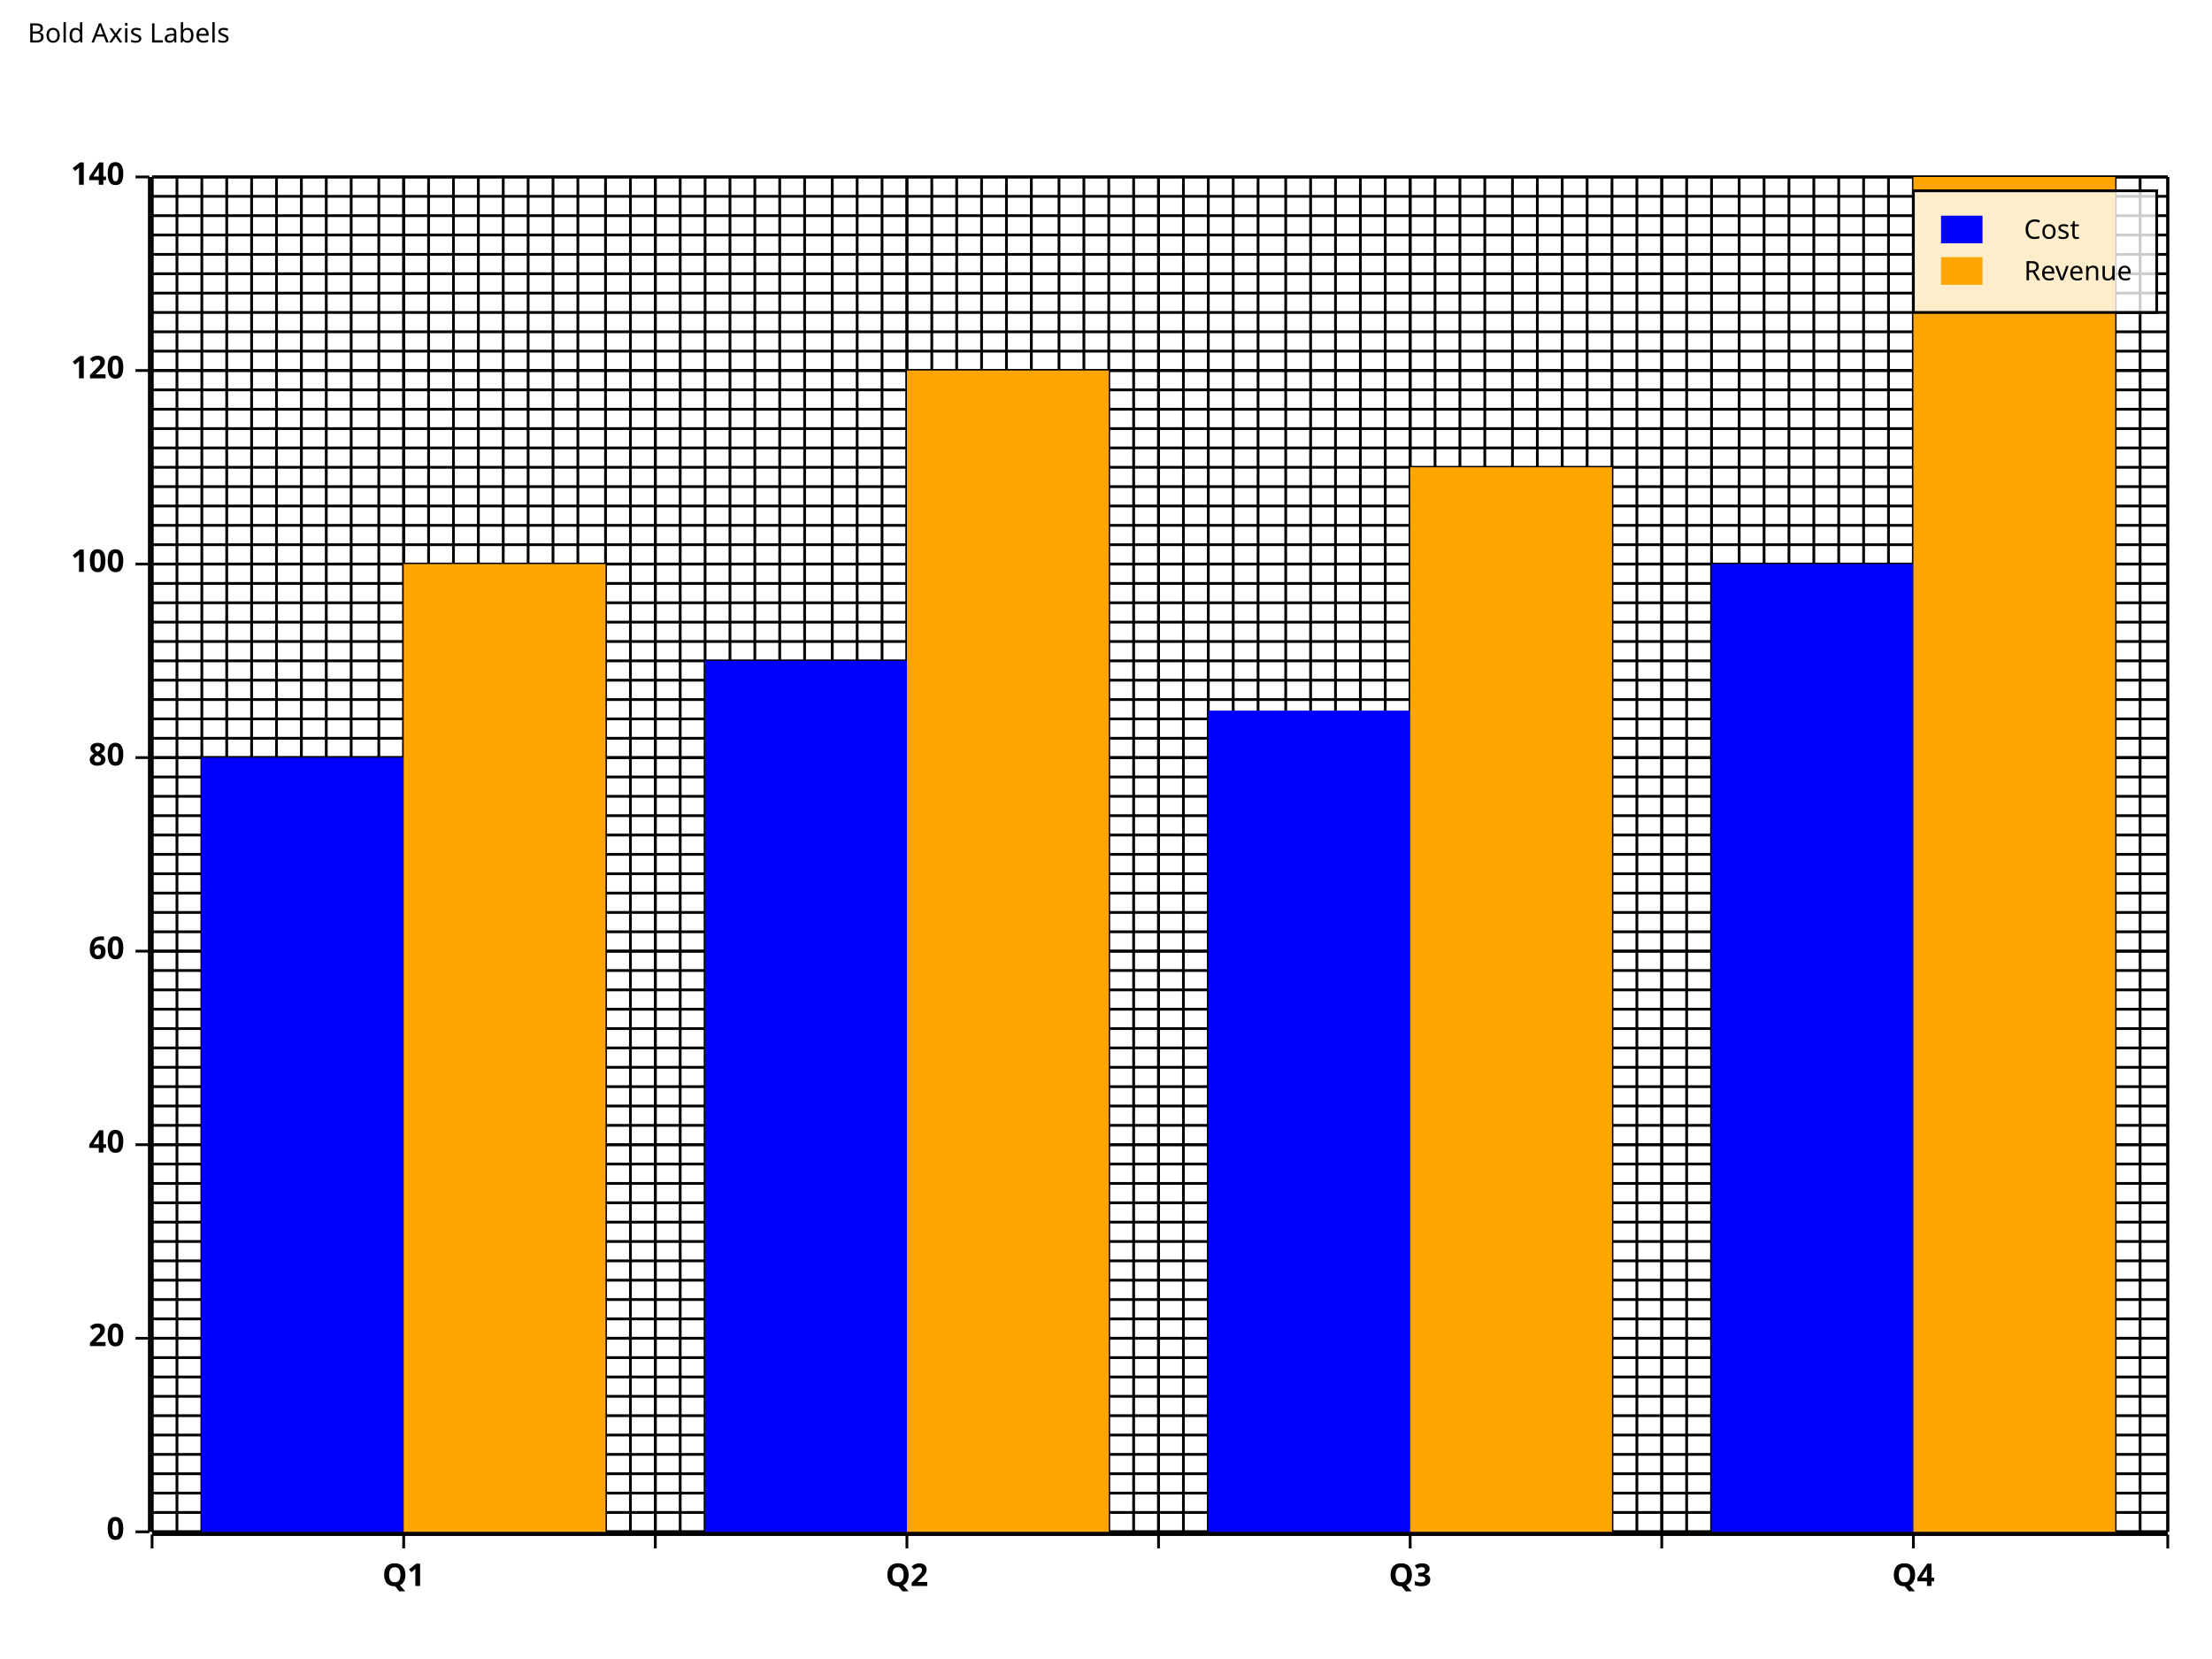
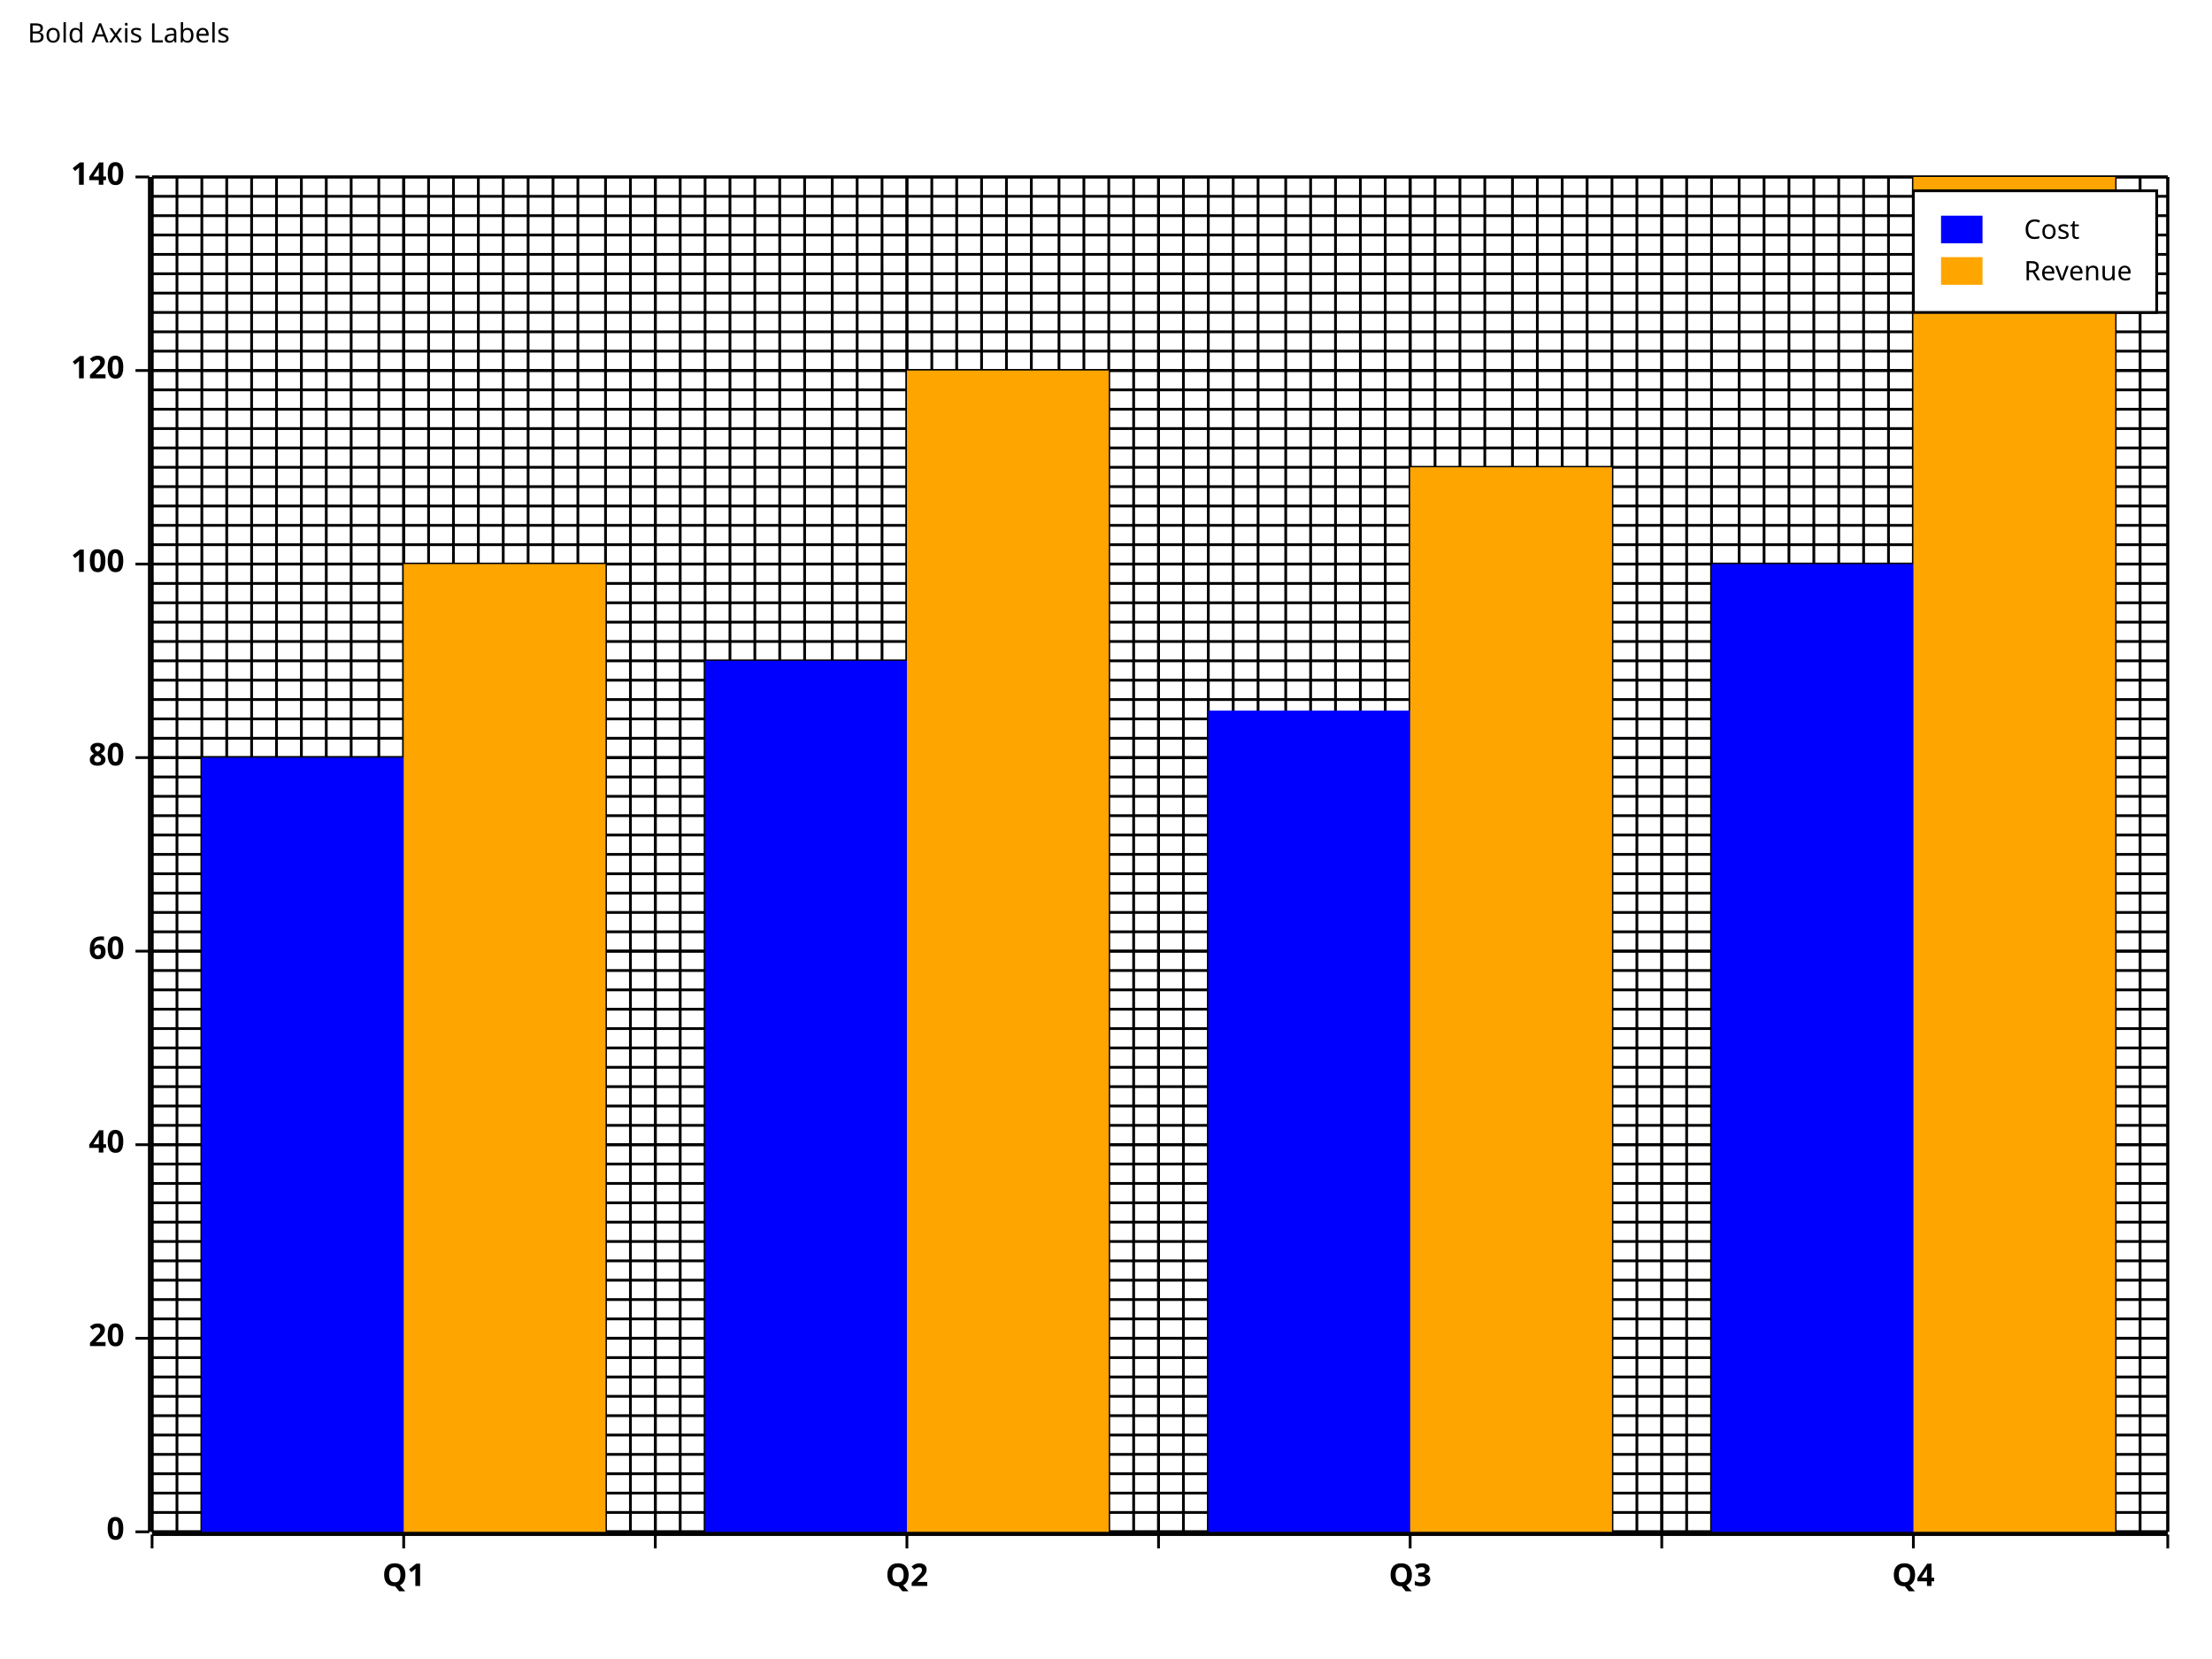
<svg xmlns="http://www.w3.org/2000/svg" width="800" height="600" viewBox="0 0 800 600">
  <rect x="0" y="0" width="800" height="600" opacity="1" fill="#FFFFFF" stroke="none" />
  <text x="10" y="8" dy="0.76em" text-anchor="start" font-family="sans-serif" font-size="9.677" opacity="1" fill="#000000">
Bold Axis Labels
</text>
  <text x="400" y="47" dy="0.76em" text-anchor="middle" font-family="sans-serif" font-size="12.097" opacity="1" fill="#000000">

</text>
  <line opacity="1" stroke="#000000" stroke-width="1" x1="55" y1="554" x2="55" y2="64" />
  <line opacity="1" stroke="#000000" stroke-width="1" x1="64" y1="554" x2="64" y2="64" />
  <line opacity="1" stroke="#000000" stroke-width="1" x1="73" y1="554" x2="73" y2="64" />
  <line opacity="1" stroke="#000000" stroke-width="1" x1="82" y1="554" x2="82" y2="64" />
  <line opacity="1" stroke="#000000" stroke-width="1" x1="91" y1="554" x2="91" y2="64" />
  <line opacity="1" stroke="#000000" stroke-width="1" x1="100" y1="554" x2="100" y2="64" />
  <line opacity="1" stroke="#000000" stroke-width="1" x1="109" y1="554" x2="109" y2="64" />
  <line opacity="1" stroke="#000000" stroke-width="1" x1="118" y1="554" x2="118" y2="64" />
  <line opacity="1" stroke="#000000" stroke-width="1" x1="127" y1="554" x2="127" y2="64" />
  <line opacity="1" stroke="#000000" stroke-width="1" x1="137" y1="554" x2="137" y2="64" />
  <line opacity="1" stroke="#000000" stroke-width="1" x1="146" y1="554" x2="146" y2="64" />
  <line opacity="1" stroke="#000000" stroke-width="1" x1="155" y1="554" x2="155" y2="64" />
  <line opacity="1" stroke="#000000" stroke-width="1" x1="164" y1="554" x2="164" y2="64" />
  <line opacity="1" stroke="#000000" stroke-width="1" x1="173" y1="554" x2="173" y2="64" />
  <line opacity="1" stroke="#000000" stroke-width="1" x1="182" y1="554" x2="182" y2="64" />
  <line opacity="1" stroke="#000000" stroke-width="1" x1="191" y1="554" x2="191" y2="64" />
  <line opacity="1" stroke="#000000" stroke-width="1" x1="200" y1="554" x2="200" y2="64" />
  <line opacity="1" stroke="#000000" stroke-width="1" x1="209" y1="554" x2="209" y2="64" />
  <line opacity="1" stroke="#000000" stroke-width="1" x1="219" y1="554" x2="219" y2="64" />
  <line opacity="1" stroke="#000000" stroke-width="1" x1="228" y1="554" x2="228" y2="64" />
  <line opacity="1" stroke="#000000" stroke-width="1" x1="237" y1="554" x2="237" y2="64" />
  <line opacity="1" stroke="#000000" stroke-width="1" x1="246" y1="554" x2="246" y2="64" />
  <line opacity="1" stroke="#000000" stroke-width="1" x1="255" y1="554" x2="255" y2="64" />
  <line opacity="1" stroke="#000000" stroke-width="1" x1="264" y1="554" x2="264" y2="64" />
  <line opacity="1" stroke="#000000" stroke-width="1" x1="273" y1="554" x2="273" y2="64" />
  <line opacity="1" stroke="#000000" stroke-width="1" x1="282" y1="554" x2="282" y2="64" />
  <line opacity="1" stroke="#000000" stroke-width="1" x1="291" y1="554" x2="291" y2="64" />
  <line opacity="1" stroke="#000000" stroke-width="1" x1="301" y1="554" x2="301" y2="64" />
  <line opacity="1" stroke="#000000" stroke-width="1" x1="310" y1="554" x2="310" y2="64" />
  <line opacity="1" stroke="#000000" stroke-width="1" x1="319" y1="554" x2="319" y2="64" />
  <line opacity="1" stroke="#000000" stroke-width="1" x1="328" y1="554" x2="328" y2="64" />
  <line opacity="1" stroke="#000000" stroke-width="1" x1="337" y1="554" x2="337" y2="64" />
  <line opacity="1" stroke="#000000" stroke-width="1" x1="346" y1="554" x2="346" y2="64" />
  <line opacity="1" stroke="#000000" stroke-width="1" x1="355" y1="554" x2="355" y2="64" />
  <line opacity="1" stroke="#000000" stroke-width="1" x1="364" y1="554" x2="364" y2="64" />
  <line opacity="1" stroke="#000000" stroke-width="1" x1="373" y1="554" x2="373" y2="64" />
  <line opacity="1" stroke="#000000" stroke-width="1" x1="383" y1="554" x2="383" y2="64" />
  <line opacity="1" stroke="#000000" stroke-width="1" x1="392" y1="554" x2="392" y2="64" />
  <line opacity="1" stroke="#000000" stroke-width="1" x1="401" y1="554" x2="401" y2="64" />
  <line opacity="1" stroke="#000000" stroke-width="1" x1="410" y1="554" x2="410" y2="64" />
  <line opacity="1" stroke="#000000" stroke-width="1" x1="419" y1="554" x2="419" y2="64" />
  <line opacity="1" stroke="#000000" stroke-width="1" x1="428" y1="554" x2="428" y2="64" />
  <line opacity="1" stroke="#000000" stroke-width="1" x1="437" y1="554" x2="437" y2="64" />
  <line opacity="1" stroke="#000000" stroke-width="1" x1="446" y1="554" x2="446" y2="64" />
  <line opacity="1" stroke="#000000" stroke-width="1" x1="455" y1="554" x2="455" y2="64" />
  <line opacity="1" stroke="#000000" stroke-width="1" x1="465" y1="554" x2="465" y2="64" />
  <line opacity="1" stroke="#000000" stroke-width="1" x1="474" y1="554" x2="474" y2="64" />
  <line opacity="1" stroke="#000000" stroke-width="1" x1="483" y1="554" x2="483" y2="64" />
  <line opacity="1" stroke="#000000" stroke-width="1" x1="492" y1="554" x2="492" y2="64" />
  <line opacity="1" stroke="#000000" stroke-width="1" x1="501" y1="554" x2="501" y2="64" />
  <line opacity="1" stroke="#000000" stroke-width="1" x1="510" y1="554" x2="510" y2="64" />
  <line opacity="1" stroke="#000000" stroke-width="1" x1="519" y1="554" x2="519" y2="64" />
  <line opacity="1" stroke="#000000" stroke-width="1" x1="528" y1="554" x2="528" y2="64" />
  <line opacity="1" stroke="#000000" stroke-width="1" x1="537" y1="554" x2="537" y2="64" />
  <line opacity="1" stroke="#000000" stroke-width="1" x1="547" y1="554" x2="547" y2="64" />
  <line opacity="1" stroke="#000000" stroke-width="1" x1="556" y1="554" x2="556" y2="64" />
  <line opacity="1" stroke="#000000" stroke-width="1" x1="565" y1="554" x2="565" y2="64" />
  <line opacity="1" stroke="#000000" stroke-width="1" x1="574" y1="554" x2="574" y2="64" />
  <line opacity="1" stroke="#000000" stroke-width="1" x1="583" y1="554" x2="583" y2="64" />
  <line opacity="1" stroke="#000000" stroke-width="1" x1="592" y1="554" x2="592" y2="64" />
  <line opacity="1" stroke="#000000" stroke-width="1" x1="601" y1="554" x2="601" y2="64" />
  <line opacity="1" stroke="#000000" stroke-width="1" x1="610" y1="554" x2="610" y2="64" />
  <line opacity="1" stroke="#000000" stroke-width="1" x1="619" y1="554" x2="619" y2="64" />
  <line opacity="1" stroke="#000000" stroke-width="1" x1="629" y1="554" x2="629" y2="64" />
  <line opacity="1" stroke="#000000" stroke-width="1" x1="638" y1="554" x2="638" y2="64" />
  <line opacity="1" stroke="#000000" stroke-width="1" x1="647" y1="554" x2="647" y2="64" />
  <line opacity="1" stroke="#000000" stroke-width="1" x1="656" y1="554" x2="656" y2="64" />
  <line opacity="1" stroke="#000000" stroke-width="1" x1="665" y1="554" x2="665" y2="64" />
  <line opacity="1" stroke="#000000" stroke-width="1" x1="674" y1="554" x2="674" y2="64" />
  <line opacity="1" stroke="#000000" stroke-width="1" x1="683" y1="554" x2="683" y2="64" />
  <line opacity="1" stroke="#000000" stroke-width="1" x1="692" y1="554" x2="692" y2="64" />
  <line opacity="1" stroke="#000000" stroke-width="1" x1="701" y1="554" x2="701" y2="64" />
  <line opacity="1" stroke="#000000" stroke-width="1" x1="711" y1="554" x2="711" y2="64" />
  <line opacity="1" stroke="#000000" stroke-width="1" x1="720" y1="554" x2="720" y2="64" />
  <line opacity="1" stroke="#000000" stroke-width="1" x1="729" y1="554" x2="729" y2="64" />
  <line opacity="1" stroke="#000000" stroke-width="1" x1="738" y1="554" x2="738" y2="64" />
  <line opacity="1" stroke="#000000" stroke-width="1" x1="747" y1="554" x2="747" y2="64" />
  <line opacity="1" stroke="#000000" stroke-width="1" x1="756" y1="554" x2="756" y2="64" />
  <line opacity="1" stroke="#000000" stroke-width="1" x1="765" y1="554" x2="765" y2="64" />
  <line opacity="1" stroke="#000000" stroke-width="1" x1="774" y1="554" x2="774" y2="64" />
  <line opacity="1" stroke="#000000" stroke-width="1" x1="784" y1="554" x2="784" y2="64" />
  <line opacity="1" stroke="#000000" stroke-width="1" x1="55" y1="554" x2="784" y2="554" />
  <line opacity="1" stroke="#000000" stroke-width="1" x1="55" y1="547" x2="784" y2="547" />
  <line opacity="1" stroke="#000000" stroke-width="1" x1="55" y1="540" x2="784" y2="540" />
  <line opacity="1" stroke="#000000" stroke-width="1" x1="55" y1="533" x2="784" y2="533" />
  <line opacity="1" stroke="#000000" stroke-width="1" x1="55" y1="526" x2="784" y2="526" />
  <line opacity="1" stroke="#000000" stroke-width="1" x1="55" y1="519" x2="784" y2="519" />
  <line opacity="1" stroke="#000000" stroke-width="1" x1="55" y1="512" x2="784" y2="512" />
  <line opacity="1" stroke="#000000" stroke-width="1" x1="55" y1="505" x2="784" y2="505" />
  <line opacity="1" stroke="#000000" stroke-width="1" x1="55" y1="498" x2="784" y2="498" />
  <line opacity="1" stroke="#000000" stroke-width="1" x1="55" y1="491" x2="784" y2="491" />
  <line opacity="1" stroke="#000000" stroke-width="1" x1="55" y1="484" x2="784" y2="484" />
  <line opacity="1" stroke="#000000" stroke-width="1" x1="55" y1="477" x2="784" y2="477" />
  <line opacity="1" stroke="#000000" stroke-width="1" x1="55" y1="470" x2="784" y2="470" />
  <line opacity="1" stroke="#000000" stroke-width="1" x1="55" y1="463" x2="784" y2="463" />
  <line opacity="1" stroke="#000000" stroke-width="1" x1="55" y1="456" x2="784" y2="456" />
  <line opacity="1" stroke="#000000" stroke-width="1" x1="55" y1="449" x2="784" y2="449" />
  <line opacity="1" stroke="#000000" stroke-width="1" x1="55" y1="442" x2="784" y2="442" />
  <line opacity="1" stroke="#000000" stroke-width="1" x1="55" y1="435" x2="784" y2="435" />
  <line opacity="1" stroke="#000000" stroke-width="1" x1="55" y1="428" x2="784" y2="428" />
  <line opacity="1" stroke="#000000" stroke-width="1" x1="55" y1="421" x2="784" y2="421" />
  <line opacity="1" stroke="#000000" stroke-width="1" x1="55" y1="414" x2="784" y2="414" />
  <line opacity="1" stroke="#000000" stroke-width="1" x1="55" y1="407" x2="784" y2="407" />
  <line opacity="1" stroke="#000000" stroke-width="1" x1="55" y1="400" x2="784" y2="400" />
  <line opacity="1" stroke="#000000" stroke-width="1" x1="55" y1="393" x2="784" y2="393" />
  <line opacity="1" stroke="#000000" stroke-width="1" x1="55" y1="386" x2="784" y2="386" />
  <line opacity="1" stroke="#000000" stroke-width="1" x1="55" y1="379" x2="784" y2="379" />
  <line opacity="1" stroke="#000000" stroke-width="1" x1="55" y1="372" x2="784" y2="372" />
  <line opacity="1" stroke="#000000" stroke-width="1" x1="55" y1="365" x2="784" y2="365" />
  <line opacity="1" stroke="#000000" stroke-width="1" x1="55" y1="358" x2="784" y2="358" />
  <line opacity="1" stroke="#000000" stroke-width="1" x1="55" y1="351" x2="784" y2="351" />
  <line opacity="1" stroke="#000000" stroke-width="1" x1="55" y1="344" x2="784" y2="344" />
  <line opacity="1" stroke="#000000" stroke-width="1" x1="55" y1="337" x2="784" y2="337" />
  <line opacity="1" stroke="#000000" stroke-width="1" x1="55" y1="330" x2="784" y2="330" />
  <line opacity="1" stroke="#000000" stroke-width="1" x1="55" y1="323" x2="784" y2="323" />
  <line opacity="1" stroke="#000000" stroke-width="1" x1="55" y1="316" x2="784" y2="316" />
  <line opacity="1" stroke="#000000" stroke-width="1" x1="55" y1="309" x2="784" y2="309" />
  <line opacity="1" stroke="#000000" stroke-width="1" x1="55" y1="302" x2="784" y2="302" />
  <line opacity="1" stroke="#000000" stroke-width="1" x1="55" y1="295" x2="784" y2="295" />
  <line opacity="1" stroke="#000000" stroke-width="1" x1="55" y1="288" x2="784" y2="288" />
  <line opacity="1" stroke="#000000" stroke-width="1" x1="55" y1="281" x2="784" y2="281" />
  <line opacity="1" stroke="#000000" stroke-width="1" x1="55" y1="274" x2="784" y2="274" />
  <line opacity="1" stroke="#000000" stroke-width="1" x1="55" y1="267" x2="784" y2="267" />
  <line opacity="1" stroke="#000000" stroke-width="1" x1="55" y1="260" x2="784" y2="260" />
  <line opacity="1" stroke="#000000" stroke-width="1" x1="55" y1="253" x2="784" y2="253" />
  <line opacity="1" stroke="#000000" stroke-width="1" x1="55" y1="246" x2="784" y2="246" />
  <line opacity="1" stroke="#000000" stroke-width="1" x1="55" y1="239" x2="784" y2="239" />
  <line opacity="1" stroke="#000000" stroke-width="1" x1="55" y1="232" x2="784" y2="232" />
  <line opacity="1" stroke="#000000" stroke-width="1" x1="55" y1="225" x2="784" y2="225" />
  <line opacity="1" stroke="#000000" stroke-width="1" x1="55" y1="218" x2="784" y2="218" />
  <line opacity="1" stroke="#000000" stroke-width="1" x1="55" y1="211" x2="784" y2="211" />
  <line opacity="1" stroke="#000000" stroke-width="1" x1="55" y1="204" x2="784" y2="204" />
  <line opacity="1" stroke="#000000" stroke-width="1" x1="55" y1="197" x2="784" y2="197" />
  <line opacity="1" stroke="#000000" stroke-width="1" x1="55" y1="190" x2="784" y2="190" />
  <line opacity="1" stroke="#000000" stroke-width="1" x1="55" y1="183" x2="784" y2="183" />
  <line opacity="1" stroke="#000000" stroke-width="1" x1="55" y1="176" x2="784" y2="176" />
  <line opacity="1" stroke="#000000" stroke-width="1" x1="55" y1="169" x2="784" y2="169" />
  <line opacity="1" stroke="#000000" stroke-width="1" x1="55" y1="162" x2="784" y2="162" />
  <line opacity="1" stroke="#000000" stroke-width="1" x1="55" y1="155" x2="784" y2="155" />
  <line opacity="1" stroke="#000000" stroke-width="1" x1="55" y1="148" x2="784" y2="148" />
  <line opacity="1" stroke="#000000" stroke-width="1" x1="55" y1="141" x2="784" y2="141" />
  <line opacity="1" stroke="#000000" stroke-width="1" x1="55" y1="134" x2="784" y2="134" />
  <line opacity="1" stroke="#000000" stroke-width="1" x1="55" y1="127" x2="784" y2="127" />
  <line opacity="1" stroke="#000000" stroke-width="1" x1="55" y1="120" x2="784" y2="120" />
  <line opacity="1" stroke="#000000" stroke-width="1" x1="55" y1="113" x2="784" y2="113" />
  <line opacity="1" stroke="#000000" stroke-width="1" x1="55" y1="106" x2="784" y2="106" />
  <line opacity="1" stroke="#000000" stroke-width="1" x1="55" y1="99" x2="784" y2="99" />
  <line opacity="1" stroke="#000000" stroke-width="1" x1="55" y1="92" x2="784" y2="92" />
  <line opacity="1" stroke="#000000" stroke-width="1" x1="55" y1="85" x2="784" y2="85" />
  <line opacity="1" stroke="#000000" stroke-width="1" x1="55" y1="78" x2="784" y2="78" />
  <line opacity="1" stroke="#000000" stroke-width="1" x1="55" y1="71" x2="784" y2="71" />
  <line opacity="1" stroke="#000000" stroke-width="1" x1="55" y1="64" x2="784" y2="64" />
  <line opacity="1" stroke="#000000" stroke-width="1" x1="55" y1="554" x2="55" y2="64" />
  <line opacity="1" stroke="#000000" stroke-width="1" x1="146" y1="554" x2="146" y2="64" />
  <line opacity="1" stroke="#000000" stroke-width="1" x1="237" y1="554" x2="237" y2="64" />
  <line opacity="1" stroke="#000000" stroke-width="1" x1="328" y1="554" x2="328" y2="64" />
  <line opacity="1" stroke="#000000" stroke-width="1" x1="419" y1="554" x2="419" y2="64" />
  <line opacity="1" stroke="#000000" stroke-width="1" x1="510" y1="554" x2="510" y2="64" />
  <line opacity="1" stroke="#000000" stroke-width="1" x1="601" y1="554" x2="601" y2="64" />
  <line opacity="1" stroke="#000000" stroke-width="1" x1="692" y1="554" x2="692" y2="64" />
  <line opacity="1" stroke="#000000" stroke-width="1" x1="784" y1="554" x2="784" y2="64" />
  <line opacity="1" stroke="#000000" stroke-width="1" x1="55" y1="554" x2="784" y2="554" />
  <line opacity="1" stroke="#000000" stroke-width="1" x1="55" y1="484" x2="784" y2="484" />
  <line opacity="1" stroke="#000000" stroke-width="1" x1="55" y1="414" x2="784" y2="414" />
  <line opacity="1" stroke="#000000" stroke-width="1" x1="55" y1="344" x2="784" y2="344" />
  <line opacity="1" stroke="#000000" stroke-width="1" x1="55" y1="274" x2="784" y2="274" />
  <line opacity="1" stroke="#000000" stroke-width="1" x1="55" y1="204" x2="784" y2="204" />
  <line opacity="1" stroke="#000000" stroke-width="1" x1="55" y1="134" x2="784" y2="134" />
  <line opacity="1" stroke="#000000" stroke-width="1" x1="55" y1="64" x2="784" y2="64" />
  <polyline fill="none" opacity="1" stroke="#000000" stroke-width="1" points="54,64 54,554 " />
  <text x="45" y="554" dy="0.5ex" text-anchor="end" font-family="sans-serif" font-size="11.29" opacity="1" fill="#000000" font-weight="bold">
0
</text>
  <polyline fill="none" opacity="1" stroke="#000000" stroke-width="1" points="49,554 54,554 " />
  <text x="45" y="484" dy="0.5ex" text-anchor="end" font-family="sans-serif" font-size="11.29" opacity="1" fill="#000000" font-weight="bold">
20
</text>
  <polyline fill="none" opacity="1" stroke="#000000" stroke-width="1" points="49,484 54,484 " />
  <text x="45" y="414" dy="0.5ex" text-anchor="end" font-family="sans-serif" font-size="11.29" opacity="1" fill="#000000" font-weight="bold">
40
</text>
  <polyline fill="none" opacity="1" stroke="#000000" stroke-width="1" points="49,414 54,414 " />
  <text x="45" y="344" dy="0.5ex" text-anchor="end" font-family="sans-serif" font-size="11.29" opacity="1" fill="#000000" font-weight="bold">
60
</text>
  <polyline fill="none" opacity="1" stroke="#000000" stroke-width="1" points="49,344 54,344 " />
  <text x="45" y="274" dy="0.5ex" text-anchor="end" font-family="sans-serif" font-size="11.29" opacity="1" fill="#000000" font-weight="bold">
80
</text>
  <polyline fill="none" opacity="1" stroke="#000000" stroke-width="1" points="49,274 54,274 " />
  <text x="45" y="204" dy="0.5ex" text-anchor="end" font-family="sans-serif" font-size="11.29" opacity="1" fill="#000000" font-weight="bold">
100
</text>
  <polyline fill="none" opacity="1" stroke="#000000" stroke-width="1" points="49,204 54,204 " />
  <text x="45" y="134" dy="0.5ex" text-anchor="end" font-family="sans-serif" font-size="11.29" opacity="1" fill="#000000" font-weight="bold">
120
</text>
  <polyline fill="none" opacity="1" stroke="#000000" stroke-width="1" points="49,134 54,134 " />
  <text x="45" y="64" dy="0.5ex" text-anchor="end" font-family="sans-serif" font-size="11.29" opacity="1" fill="#000000" font-weight="bold">
140
</text>
  <polyline fill="none" opacity="1" stroke="#000000" stroke-width="1" points="49,64 54,64 " />
  <polyline fill="none" opacity="1" stroke="#000000" stroke-width="1" points="55,555 784,555 " />
  <text x="55" y="565" dy="0.76em" text-anchor="middle" font-family="sans-serif" font-size="11.29" opacity="1" fill="#000000" font-weight="bold">

</text>
  <polyline fill="none" opacity="1" stroke="#000000" stroke-width="1" points="55,555 55,560 " />
  <text x="146" y="565" dy="0.76em" text-anchor="middle" font-family="sans-serif" font-size="11.29" opacity="1" fill="#000000" font-weight="bold">
Q1
</text>
  <polyline fill="none" opacity="1" stroke="#000000" stroke-width="1" points="146,555 146,560 " />
  <text x="237" y="565" dy="0.76em" text-anchor="middle" font-family="sans-serif" font-size="11.29" opacity="1" fill="#000000" font-weight="bold">

</text>
  <polyline fill="none" opacity="1" stroke="#000000" stroke-width="1" points="237,555 237,560 " />
  <text x="328" y="565" dy="0.76em" text-anchor="middle" font-family="sans-serif" font-size="11.29" opacity="1" fill="#000000" font-weight="bold">
Q2
</text>
  <polyline fill="none" opacity="1" stroke="#000000" stroke-width="1" points="328,555 328,560 " />
  <text x="419" y="565" dy="0.76em" text-anchor="middle" font-family="sans-serif" font-size="11.29" opacity="1" fill="#000000" font-weight="bold">

</text>
  <polyline fill="none" opacity="1" stroke="#000000" stroke-width="1" points="419,555 419,560 " />
  <text x="510" y="565" dy="0.76em" text-anchor="middle" font-family="sans-serif" font-size="11.29" opacity="1" fill="#000000" font-weight="bold">
Q3
</text>
  <polyline fill="none" opacity="1" stroke="#000000" stroke-width="1" points="510,555 510,560 " />
  <text x="601" y="565" dy="0.76em" text-anchor="middle" font-family="sans-serif" font-size="11.29" opacity="1" fill="#000000" font-weight="bold">

</text>
  <polyline fill="none" opacity="1" stroke="#000000" stroke-width="1" points="601,555 601,560 " />
  <text x="692" y="565" dy="0.76em" text-anchor="middle" font-family="sans-serif" font-size="11.29" opacity="1" fill="#000000" font-weight="bold">
Q4
</text>
  <polyline fill="none" opacity="1" stroke="#000000" stroke-width="1" points="692,555 692,560 " />
  <text x="784" y="565" dy="0.76em" text-anchor="middle" font-family="sans-serif" font-size="11.29" opacity="1" fill="#000000" font-weight="bold">

</text>
  <polyline fill="none" opacity="1" stroke="#000000" stroke-width="1" points="784,555 784,560 " />
  <rect x="73" y="274" width="73" height="280" opacity="1" fill="#0000FF" stroke="none" />
  <rect x="255" y="239" width="73" height="315" opacity="1" fill="#0000FF" stroke="none" />
  <rect x="437" y="257" width="73" height="297" opacity="1" fill="#0000FF" stroke="none" />
  <rect x="619" y="204" width="73" height="350" opacity="1" fill="#0000FF" stroke="none" />
  <rect x="146" y="204" width="73" height="350" opacity="1" fill="#FFA500" stroke="none" />
  <rect x="328" y="134" width="73" height="420" opacity="1" fill="#FFA500" stroke="none" />
  <rect x="510" y="169" width="73" height="385" opacity="1" fill="#FFA500" stroke="none" />
  <rect x="692" y="64" width="73" height="490" opacity="1" fill="#FFA500" stroke="none" />
-   <rect x="692" y="69" width="88" height="44" opacity="0.8" fill="#FFFFFF" stroke="none" />
+   <rect x="692" y="69" width="88" height="44" opacity="1" fill="#FFFFFF" stroke="none" />
  <rect x="692" y="69" width="88" height="44" opacity="1" fill="none" stroke="#000000" />
  <text x="732" y="79" dy="0.76em" text-anchor="start" font-family="sans-serif" font-size="9.677" opacity="1" fill="#000000">
Cost
</text>
  <text x="732" y="94" dy="0.76em" text-anchor="start" font-family="sans-serif" font-size="9.677" opacity="1" fill="#000000">
Revenue
</text>
  <rect x="702" y="78" width="15" height="10" opacity="1" fill="#0000FF" stroke="none" />
  <rect x="702" y="93" width="15" height="10" opacity="1" fill="#FFA500" stroke="none" />
</svg>
